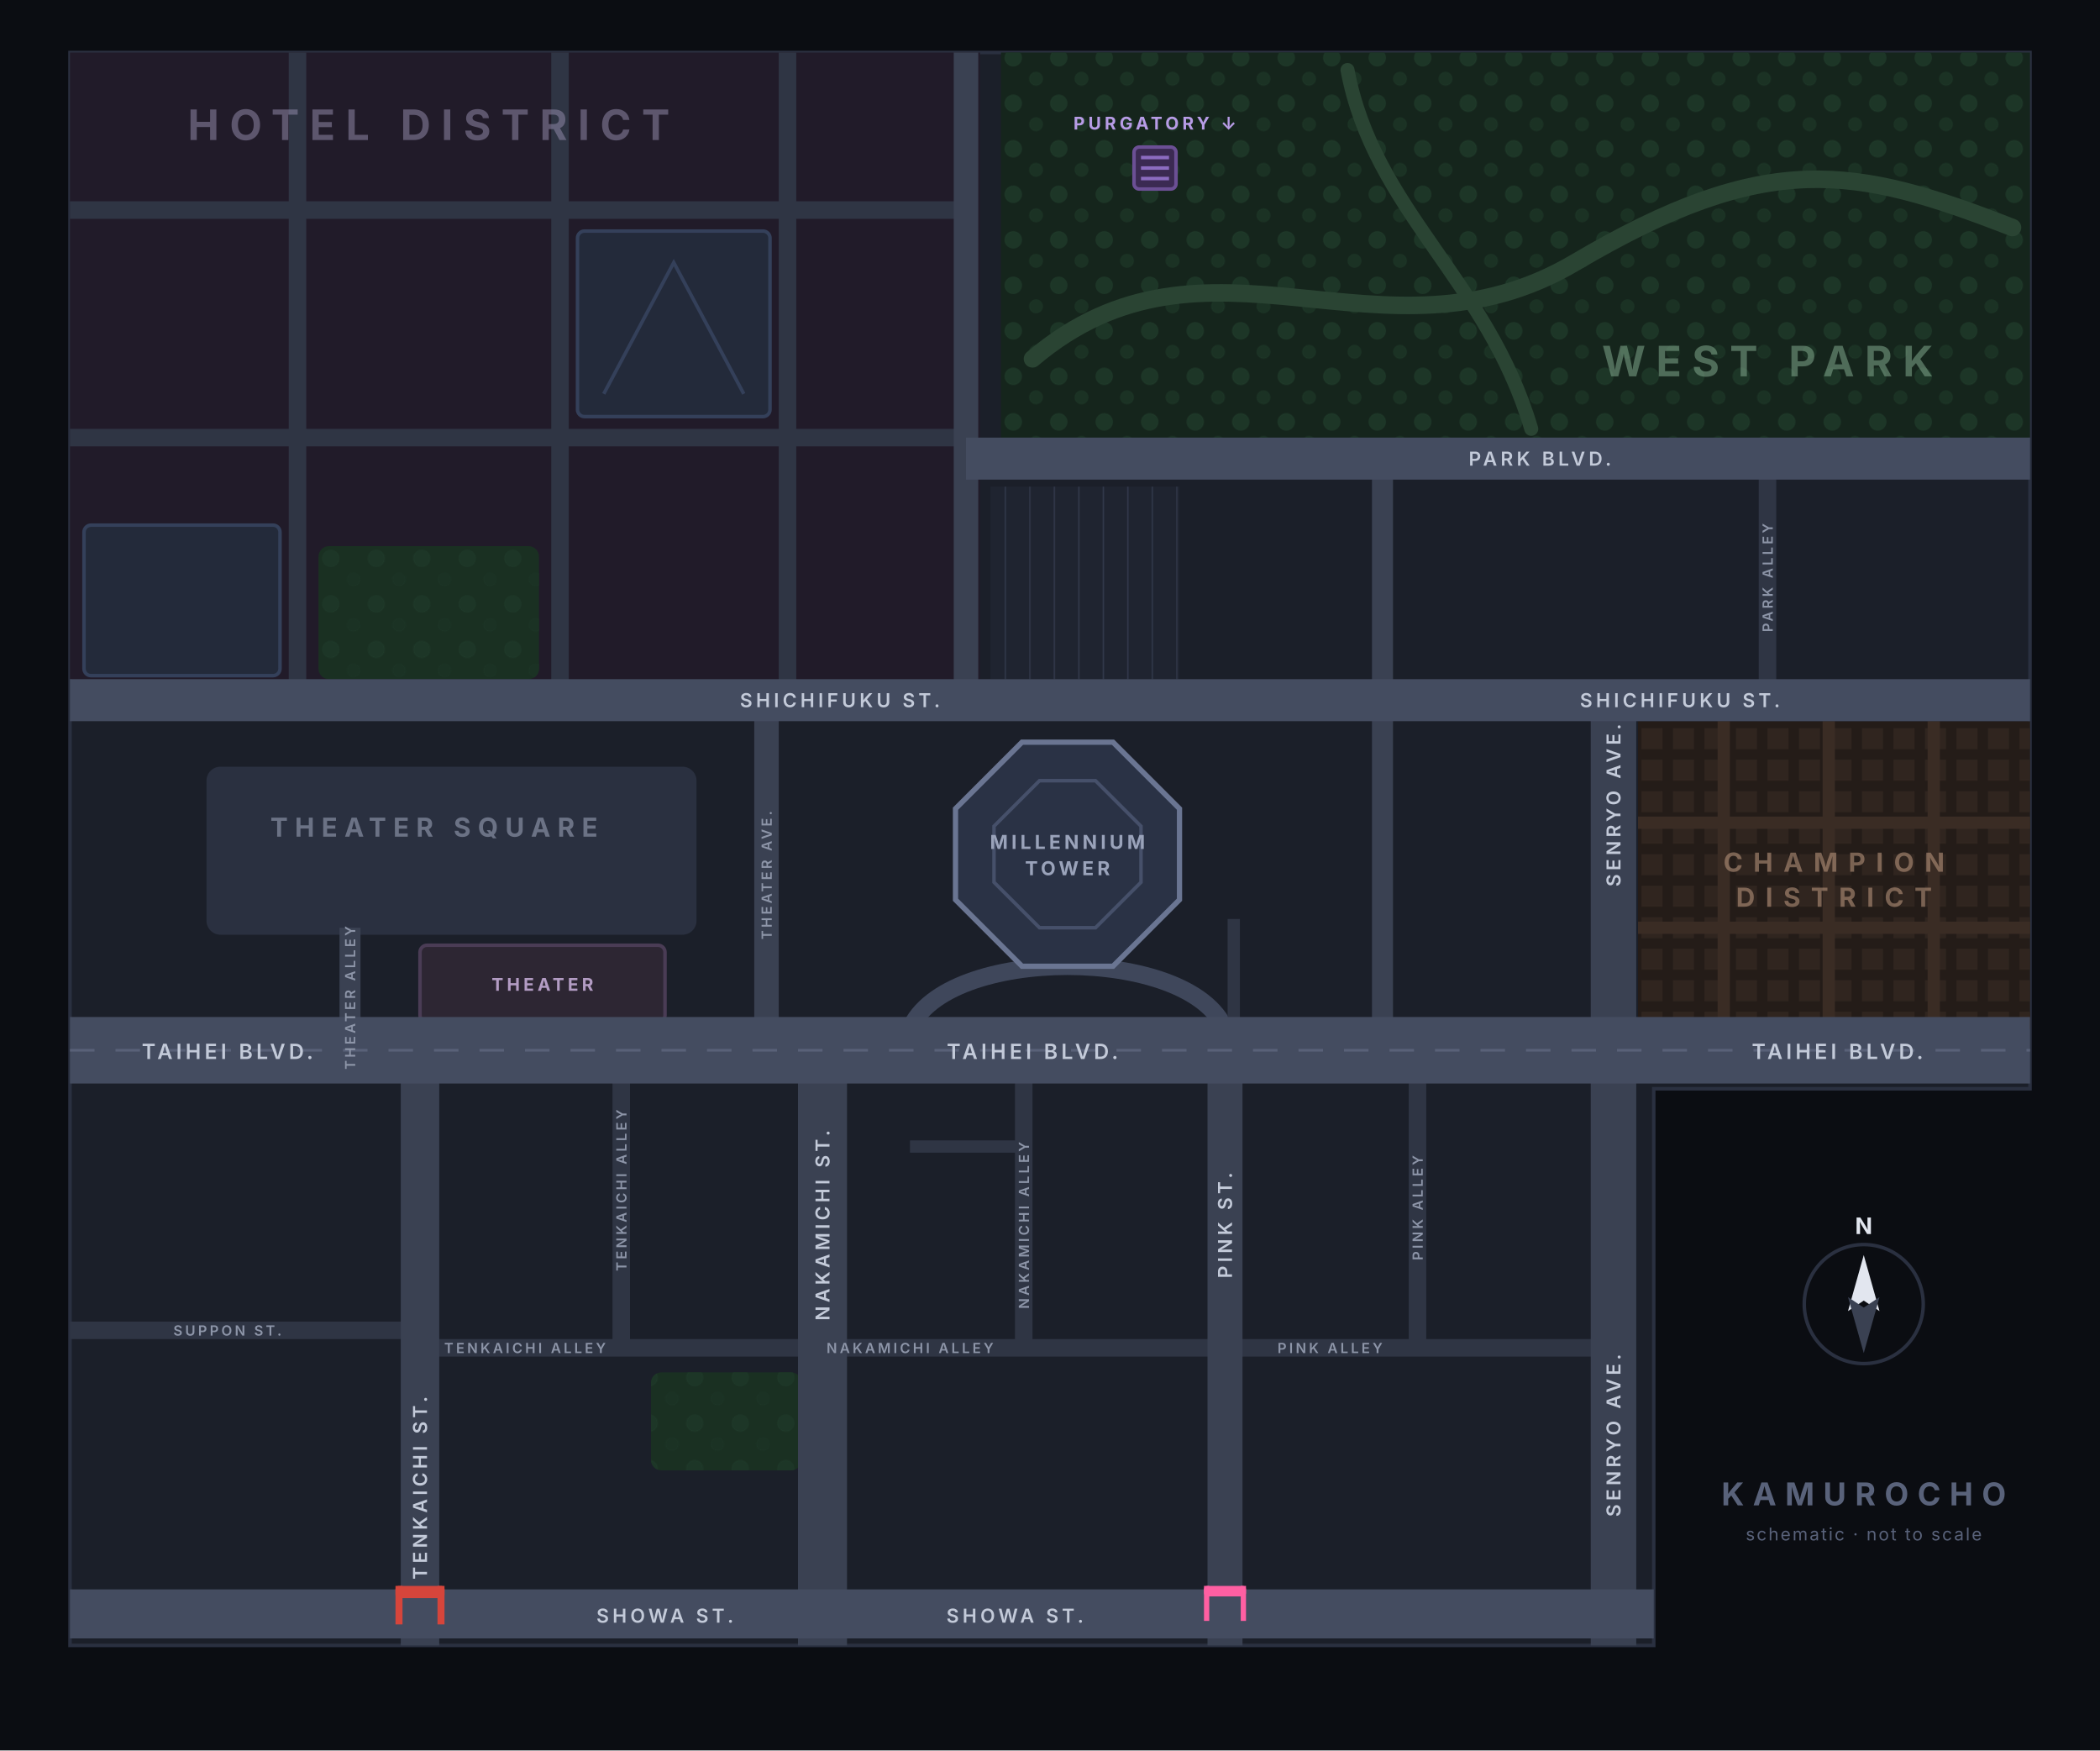
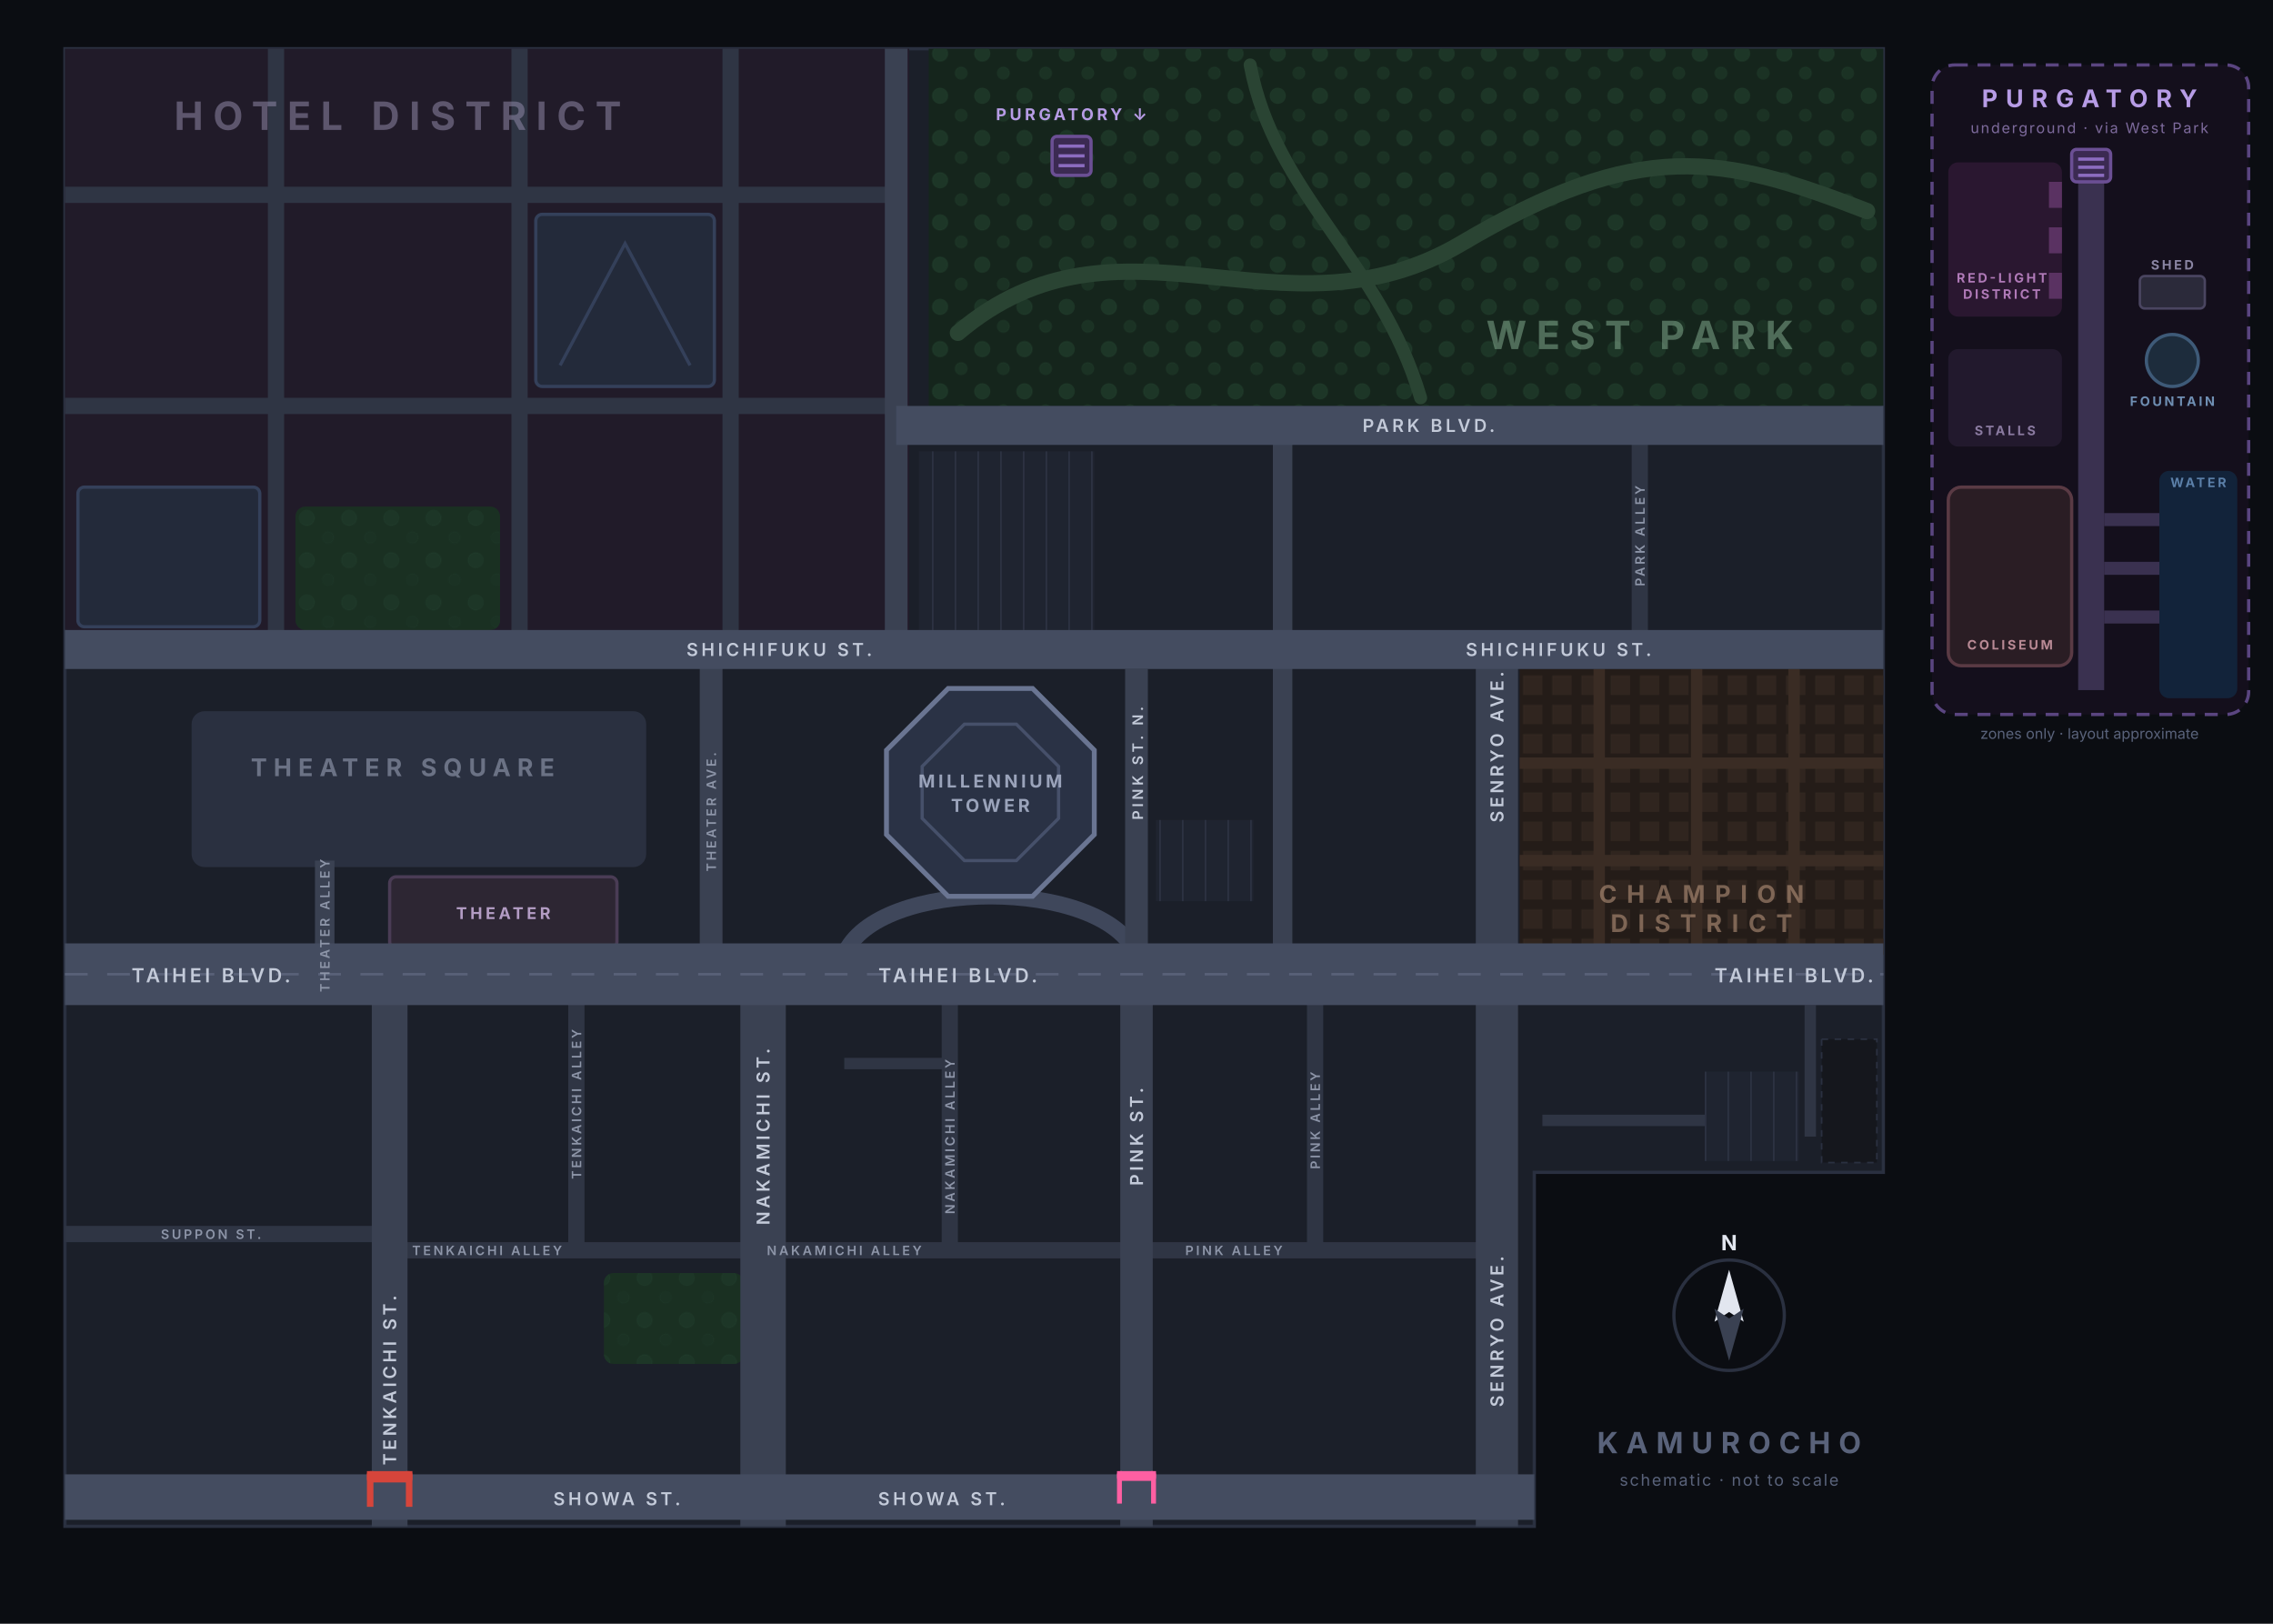
- <svg xmlns="http://www.w3.org/2000/svg" viewBox="0 0 1200 1000" width="1200" height="1000" font-family="Inter, 'Segoe UI', system-ui, sans-serif">
+ <svg xmlns="http://www.w3.org/2000/svg" viewBox="0 0 1400 1000" width="1400" height="1000" font-family="Inter, 'Segoe UI', system-ui, sans-serif">
  <defs>
    <pattern id="trees" width="26" height="26" patternUnits="userSpaceOnUse">
      <circle cx="7" cy="7" r="5" fill="#1d3627" />
      <circle cx="20" cy="19" r="4" fill="#1b3224" />
    </pattern>
    <pattern id="parking" width="14" height="14" patternUnits="userSpaceOnUse">
      <path d="M0 0V14" stroke="#2c3242" stroke-width="2" />
    </pattern>
    <pattern id="shacks" width="18" height="18" patternUnits="userSpaceOnUse">
      <rect x="2" y="2" width="12" height="12" fill="#30251f" />
    </pattern>
  </defs>
-   <rect width="1200" height="1000" fill="#0b0d12" />
-   <path d="M40 30H1160V622H945V940H40Z" fill="#1b1f29" stroke="#2a3040" stroke-width="2" />
+   <rect width="1400" height="1000" fill="#0b0d12" />
+   <path d="M40 30H1160V722H945V940H40Z" fill="#1b1f29" stroke="#2a3040" stroke-width="2" />
  <rect x="40" y="30" width="520" height="358" fill="#211b29" />
  <rect x="572" y="30" width="588" height="220" fill="#15251c" />
  <rect x="572" y="30" width="588" height="220" fill="url(#trees)" />
  <path d="M590 205C690 120 790 215 900 150S1060 95 1150 130" fill="none" stroke="#2a4433" stroke-width="10" stroke-linecap="round" />
  <path d="M770 40C785 120 850 160 875 245" fill="none" stroke="#2a4433" stroke-width="8" stroke-linecap="round" />
  <rect x="648" y="84" width="24" height="24" rx="3" fill="#3b2a52" stroke="#6b4f94" stroke-width="2" />
  <path d="M652 90h16M652 96h16M652 102h16" stroke="#8c6cc0" stroke-width="2" />
  <rect x="182" y="312" width="126" height="76" rx="6" fill="#1a3022" />
  <rect x="182" y="312" width="126" height="76" rx="6" fill="url(#trees)" />
  <rect x="48" y="300" width="112" height="86" rx="4" fill="#232a3a" stroke="#34405a" stroke-width="2" />
  <rect x="330" y="132" width="110" height="106" rx="4" fill="#232a3a" stroke="#34405a" stroke-width="2" />
  <path d="M345 225L385 150L425 225" fill="none" stroke="#34405a" stroke-width="2" />
  <rect x="566" y="278" width="108" height="110" fill="#1f2430" />
  <rect x="566" y="278" width="108" height="110" fill="url(#parking)" />
  <rect x="118" y="438" width="280" height="96" rx="8" fill="#2a3040" />
  <rect x="240" y="540" width="140" height="44" rx="4" fill="#2d2633" stroke="#4a3c55" stroke-width="2" />
  <path d="M520 588C540 540 680 540 700 588" fill="none" stroke="#3f475b" stroke-width="10" />
  <path d="M584 424H636L674 462V514L636 552H584L546 514V462Z" fill="#2a3245" stroke="#6a7592" stroke-width="3" />
  <path d="M594 446H626L652 472V504L626 530H594L568 504V472Z" fill="none" stroke="#46506a" stroke-width="2" />
  <rect x="936" y="412" width="224" height="176" fill="#241c18" />
  <rect x="936" y="412" width="224" height="176" fill="url(#shacks)" />
+   <rect x="712" y="505" width="60" height="50" fill="#1f2430" />
+   <rect x="712" y="505" width="60" height="50" fill="url(#parking)" />
+   <rect x="1050" y="660" width="58" height="55" fill="#1f2430" />
+   <rect x="1050" y="660" width="58" height="55" fill="url(#parking)" />
+   <rect x="1122" y="640" width="34" height="76" fill="#15171d" stroke="#2a3040" stroke-dasharray="4 4" />
  <rect x="372" y="784" width="86" height="56" rx="6" fill="#1a3022" />
  <rect x="372" y="784" width="86" height="56" rx="6" fill="url(#trees)" />
  <g fill="none" stroke-linecap="butt">
    <g stroke="#2f3544" stroke-width="10">
      <path d="M40 120H552M40 250H552M170 30V400M320 30V400M450 30V400" />
      <path d="M1010 262V400" />
      <path d="M240 770H470M355 600V770" />
      <path d="M470 770H700M585 600V770" />
      <path d="M700 770H922M810 600V770" />
      <path d="M40 760H240" />
    </g>
    <g stroke="#3a2c24" stroke-width="7">
      <path d="M936 470H1160M936 530H1160M985 412V588M1045 412V588M1105 412V588" />
    </g>
    <g stroke="#2f3544" stroke-width="7">
-       <path d="M520 655H585M705 525V600" />
+       <path d="M520 655H585M1115 619V700M950 690H1050" />
    </g>
    <g stroke="#3a4152">
      <path d="M552 30V400" stroke-width="14" />
      <path d="M200 530V600" stroke-width="12" />
      <path d="M438 400V600" stroke-width="14" />
      <path d="M790 262V600" stroke-width="12" />
+       <path d="M700 412V600" stroke-width="14" />
      <path d="M240 600V940" stroke-width="22" />
      <path d="M470 600V940" stroke-width="28" />
      <path d="M700 600V940" stroke-width="20" />
      <path d="M922 400V940" stroke-width="26" />
    </g>
    <g stroke="#444c60">
      <path d="M552 262H1160" stroke-width="24" />
      <path d="M40 400H1160" stroke-width="24" />
      <path d="M40 922H945" stroke-width="28" />
      <path d="M40 600H1160" stroke-width="38" />
    </g>
    <path d="M40 600H1160" stroke="#596178" stroke-width="1.5" stroke-dasharray="14 12" />
  </g>
  <g>
    <rect x="226" y="906" width="28" height="7" rx="2" fill="#d6453b" />
    <rect x="226" y="906" width="4" height="22" fill="#d6453b" />
    <rect x="250" y="906" width="4" height="22" fill="#d6453b" />
    <rect x="688" y="906" width="24" height="6" rx="2" fill="#ff5fa2" />
    <rect x="688" y="906" width="3" height="20" fill="#ff5fa2" />
    <rect x="709" y="906" width="3" height="20" fill="#ff5fa2" />
  </g>
  <g fill="#8e86a6" font-weight="700" letter-spacing="6" text-anchor="middle" opacity="0.55">
    <text x="245" y="80" font-size="24">HOTEL DISTRICT</text>
    <text x="1010" y="215" font-size="24" fill="#7fa58b">WEST PARK</text>
    <text x="248" y="478" font-size="15" fill="#a0a8bd" letter-spacing="4">THEATER SQUARE</text>
-     <text x="1048" y="498" font-size="15" fill="#c09a82">CHAMPION</text>
-     <text x="1048" y="518" font-size="15" fill="#c09a82">DISTRICT</text>
+     <text x="1048" y="556" font-size="15" fill="#c09a82">CHAMPION</text>
+     <text x="1048" y="574" font-size="15" fill="#c09a82">DISTRICT</text>
  </g>
  <g fill="#9aa3ba" font-weight="700" text-anchor="middle" letter-spacing="2">
    <text x="610" y="485" font-size="11">MILLENNIUM</text>
    <text x="610" y="500" font-size="11">TOWER</text>
    <text x="310" y="566" font-size="10" fill="#b39cc4">THEATER</text>
    <text x="660" y="74" font-size="10" fill="#b79ce6">PURGATORY ↓</text>
  </g>
  <g fill="#c3cad9" font-weight="600" letter-spacing="2" text-anchor="middle" font-size="11">
    <text x="880" y="266">PARK BLVD.</text>
    <text x="480" y="404">SHICHIFUKU ST.</text>
    <text x="960" y="404">SHICHIFUKU ST.</text>
    <text x="130" y="605" font-size="12">TAIHEI BLVD.</text>
    <text x="590" y="605" font-size="12">TAIHEI BLVD.</text>
-     <text x="1050" y="605" font-size="12">TAIHEI BLVD.</text>
+     <text x="1105" y="605" font-size="12">TAIHEI BLVD.</text>
    <text x="580" y="927">SHOWA ST.</text>
    <text x="380" y="927">SHOWA ST.</text>
    <text transform="translate(244 850) rotate(-90)">TENKAICHI ST.</text>
    <text transform="translate(474 700) rotate(-90)">NAKAMICHI ST.</text>
    <text transform="translate(704 700) rotate(-90)">PINK ST.</text>
    <text transform="translate(926 820) rotate(-90)">SENRYO AVE.</text>
    <text transform="translate(926 460) rotate(-90)">SENRYO AVE.</text>
+     <text transform="translate(704 470) rotate(-90)" font-size="9">PINK ST. N.</text>
  </g>
  <g fill="#8d95a8" font-weight="600" letter-spacing="1.5" text-anchor="middle" font-size="8">
    <text x="130" y="763">SUPPON ST.</text>
    <text x="300" y="773">TENKAICHI ALLEY</text>
    <text x="520" y="773">NAKAMICHI ALLEY</text>
    <text x="760" y="773">PINK ALLEY</text>
    <text transform="translate(203 570) rotate(-90)">THEATER ALLEY</text>
    <text transform="translate(1013 330) rotate(-90)">PARK ALLEY</text>
    <text transform="translate(441 500) rotate(-90)">THEATER AVE.</text>
    <text transform="translate(358 680) rotate(-90)">TENKAICHI ALLEY</text>
    <text transform="translate(588 700) rotate(-90)">NAKAMICHI ALLEY</text>
    <text transform="translate(813 690) rotate(-90)">PINK ALLEY</text>
  </g>
-   <g transform="translate(1065 745)">
+   <g>
+     <rect x="1190" y="40" width="195" height="400" rx="14" fill="#140f1c" stroke="#5a4580" stroke-width="2" stroke-dasharray="8 6" />
+     <text x="1287" y="66" text-anchor="middle" font-size="15" font-weight="700" letter-spacing="5" fill="#b79ce6">PURGATORY</text>
+     <text x="1287" y="82" text-anchor="middle" font-size="9" letter-spacing="1" fill="#7d6a9c">underground · via West Park</text>
+     <path d="M1288 112V425" stroke="#3a3150" stroke-width="16" />
+     <path d="M1296 320H1330M1296 350H1330M1296 380H1330" stroke="#3a3150" stroke-width="8" />
+     <rect x="1276" y="92" width="24" height="20" rx="3" fill="#3b2a52" stroke="#6b4f94" stroke-width="2" />
+     <path d="M1280 98h16M1280 103h16M1280 108h16" stroke="#8c6cc0" stroke-width="2" />
+     <rect x="1200" y="100" width="70" height="95" rx="6" fill="#2a1730" />
+     <rect x="1262" y="112" width="8" height="16" fill="#5a3262" />
+     <rect x="1262" y="140" width="8" height="16" fill="#5a3262" />
+     <rect x="1262" y="168" width="8" height="16" fill="#5a3262" />
+     <rect x="1200" y="215" width="70" height="60" rx="6" fill="#22192d" />
+     <rect x="1318" y="170" width="40" height="20" rx="3" fill="#2b2a3a" stroke="#4a4560" stroke-width="1.5" />
+     <circle cx="1338" cy="222" r="16" fill="#1d2c3c" stroke="#3e5a78" stroke-width="2" />
+     <rect x="1200" y="300" width="76" height="110" rx="8" fill="#2a1d24" stroke="#5a3a44" stroke-width="2" />
+     <rect x="1330" y="290" width="48" height="140" rx="6" fill="#12233a" />
+     <g text-anchor="middle" font-weight="700" letter-spacing="1.5" font-size="8">
+       <text x="1233" y="174" fill="#b07ab8">RED-LIGHT</text>
+       <text x="1233" y="184" fill="#b07ab8">DISTRICT</text>
+       <text x="1235" y="268" fill="#8a7aa0">STALLS</text>
+       <text x="1338" y="250" fill="#6f8fb3">FOUNTAIN</text>
+       <text x="1338" y="166" fill="#8a85a3">SHED</text>
+       <text x="1238" y="400" fill="#b98a95">COLISEUM</text>
+       <text x="1354" y="300" fill="#5b7fa8">WATER</text>
+     </g>
+     <text x="1287" y="455" text-anchor="middle" font-size="9" fill="#59627a">zones only · layout approximate</text>
+   </g>
+   <g transform="translate(1065 810)">
    <circle r="34" fill="none" stroke="#2a3040" stroke-width="2" />
    <path d="M0 -28L9 4L0 -2L-9 4Z" fill="#e2e6ef" />
    <path d="M0 28L9 -4L0 2L-9 -4Z" fill="#3a4152" />
    <text y="-40" text-anchor="middle" font-size="13" font-weight="700" fill="#e2e6ef">N</text>
  </g>
  <g text-anchor="middle" fill="#59627a">
-     <text x="1065" y="860" font-size="18" font-weight="700" letter-spacing="5">KAMUROCHO</text>
-     <text x="1065" y="880" font-size="10" letter-spacing="1">schematic · not to scale</text>
+     <text x="1065" y="895" font-size="18" font-weight="700" letter-spacing="5">KAMUROCHO</text>
+     <text x="1065" y="915" font-size="10" letter-spacing="1">schematic · not to scale</text>
  </g>
</svg>
